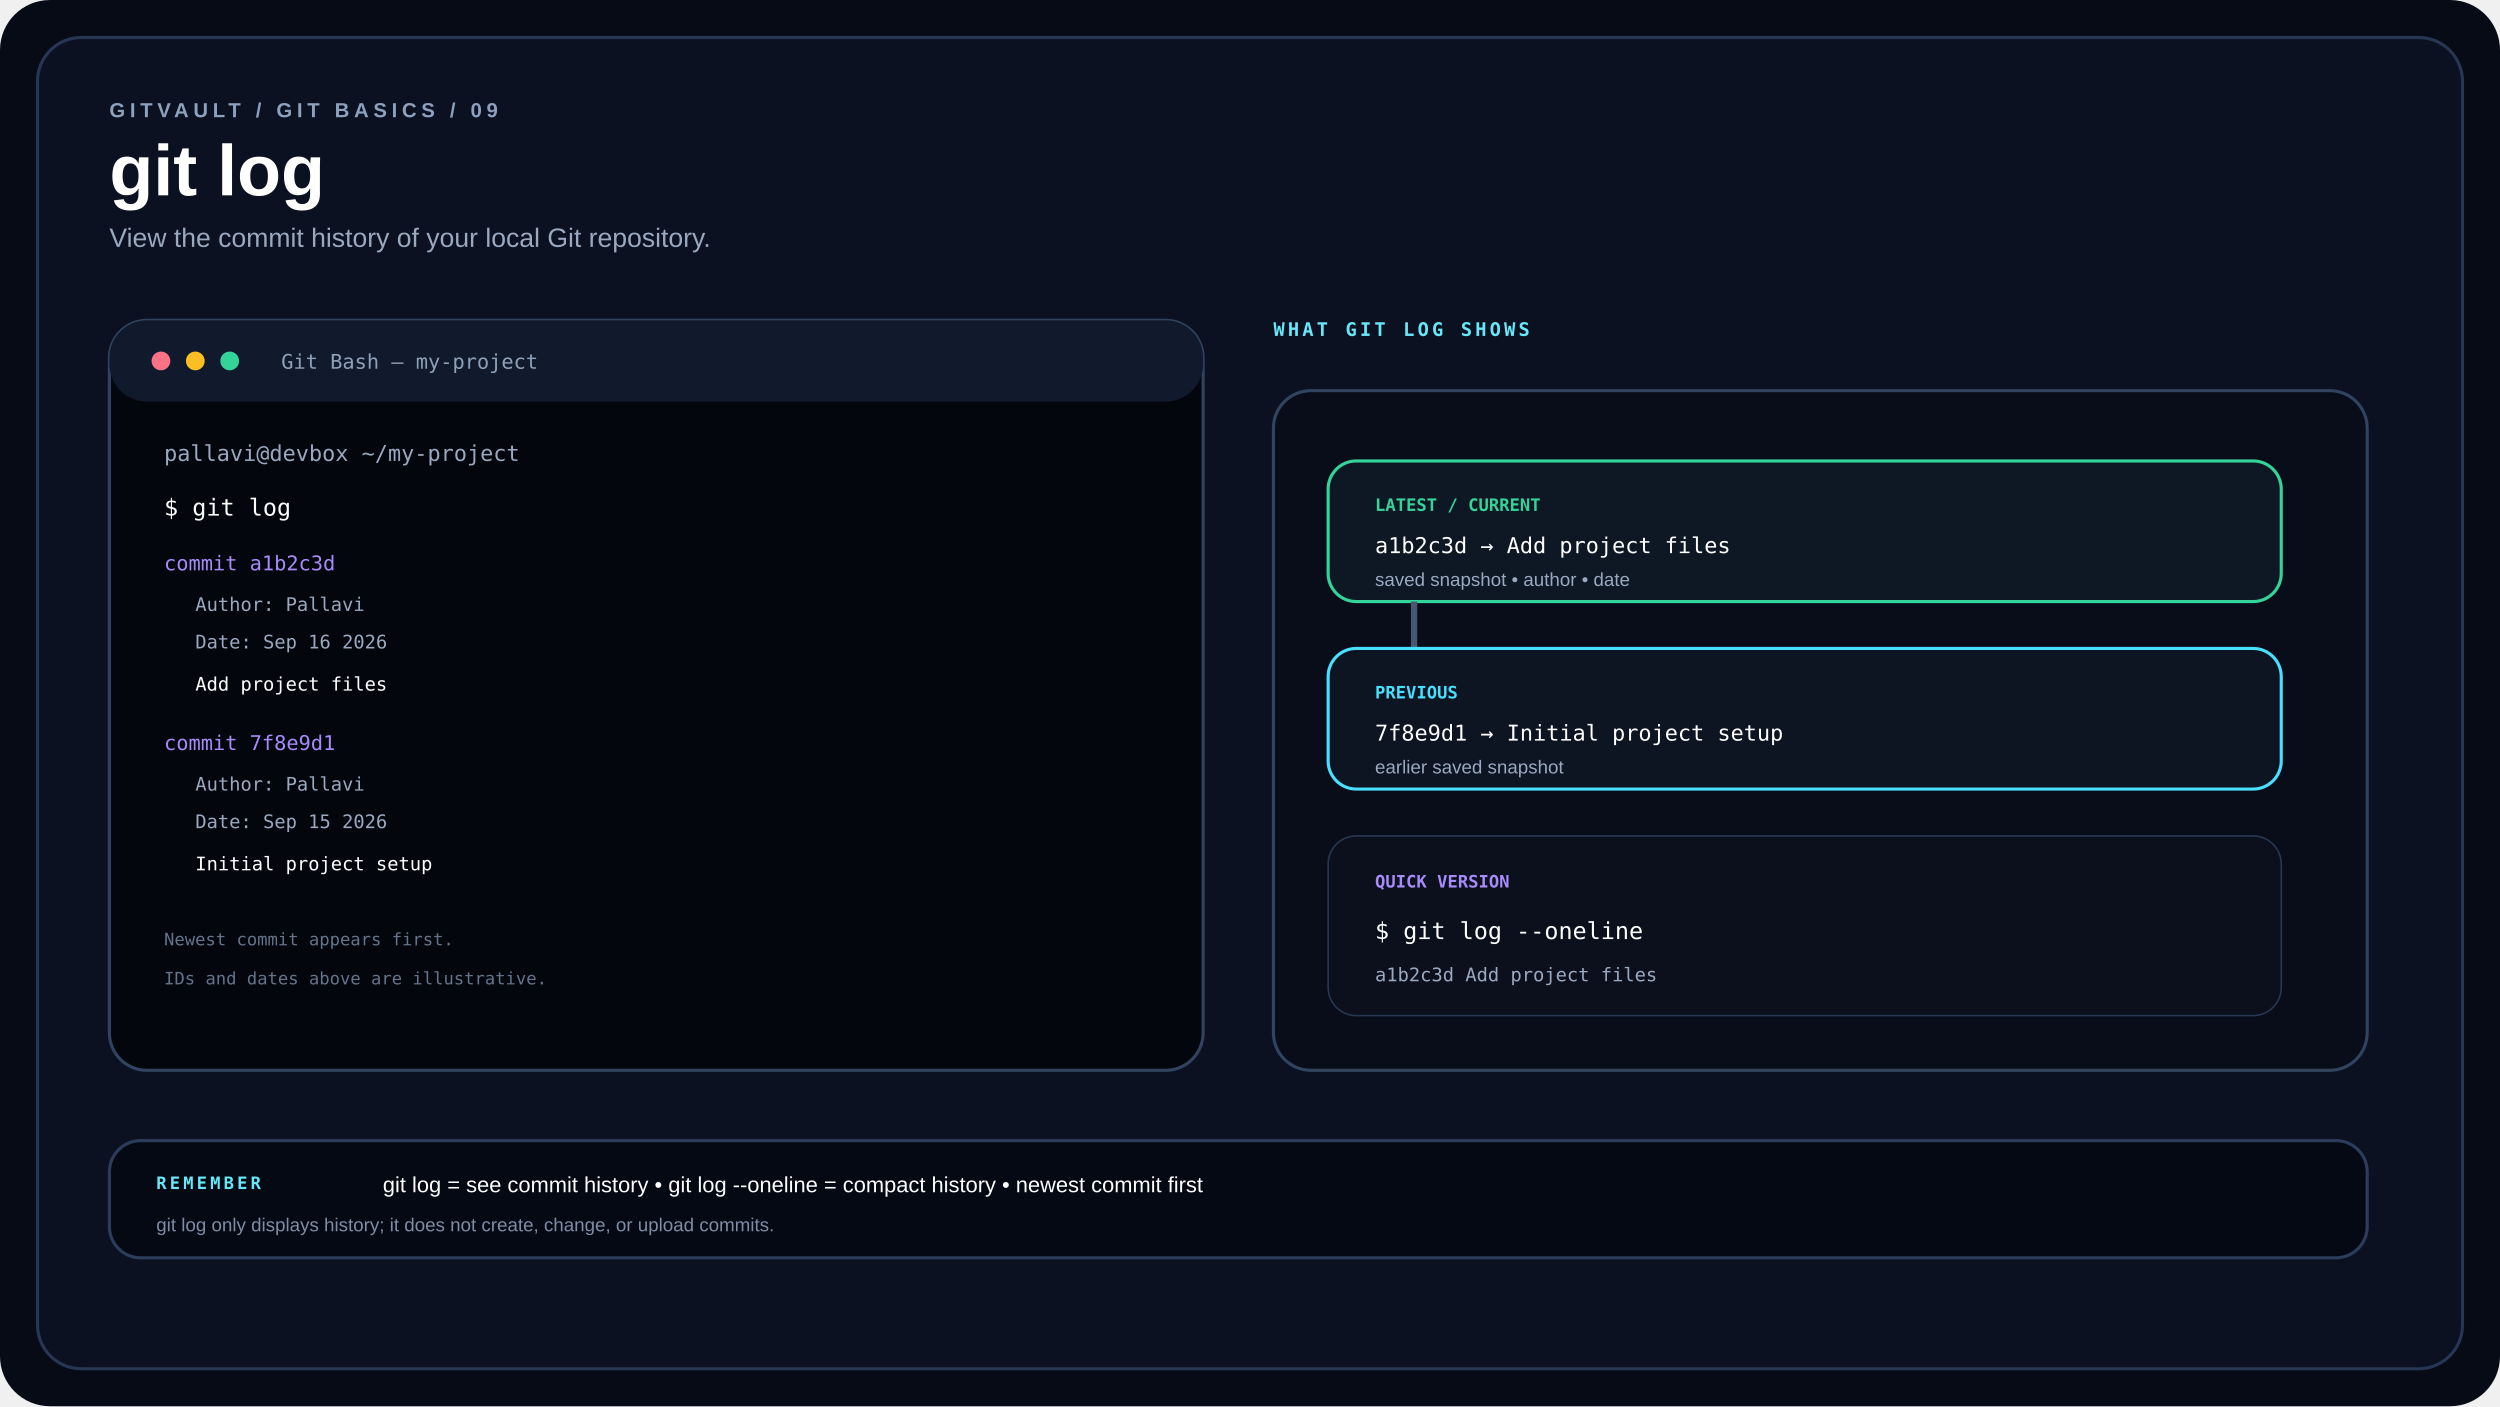
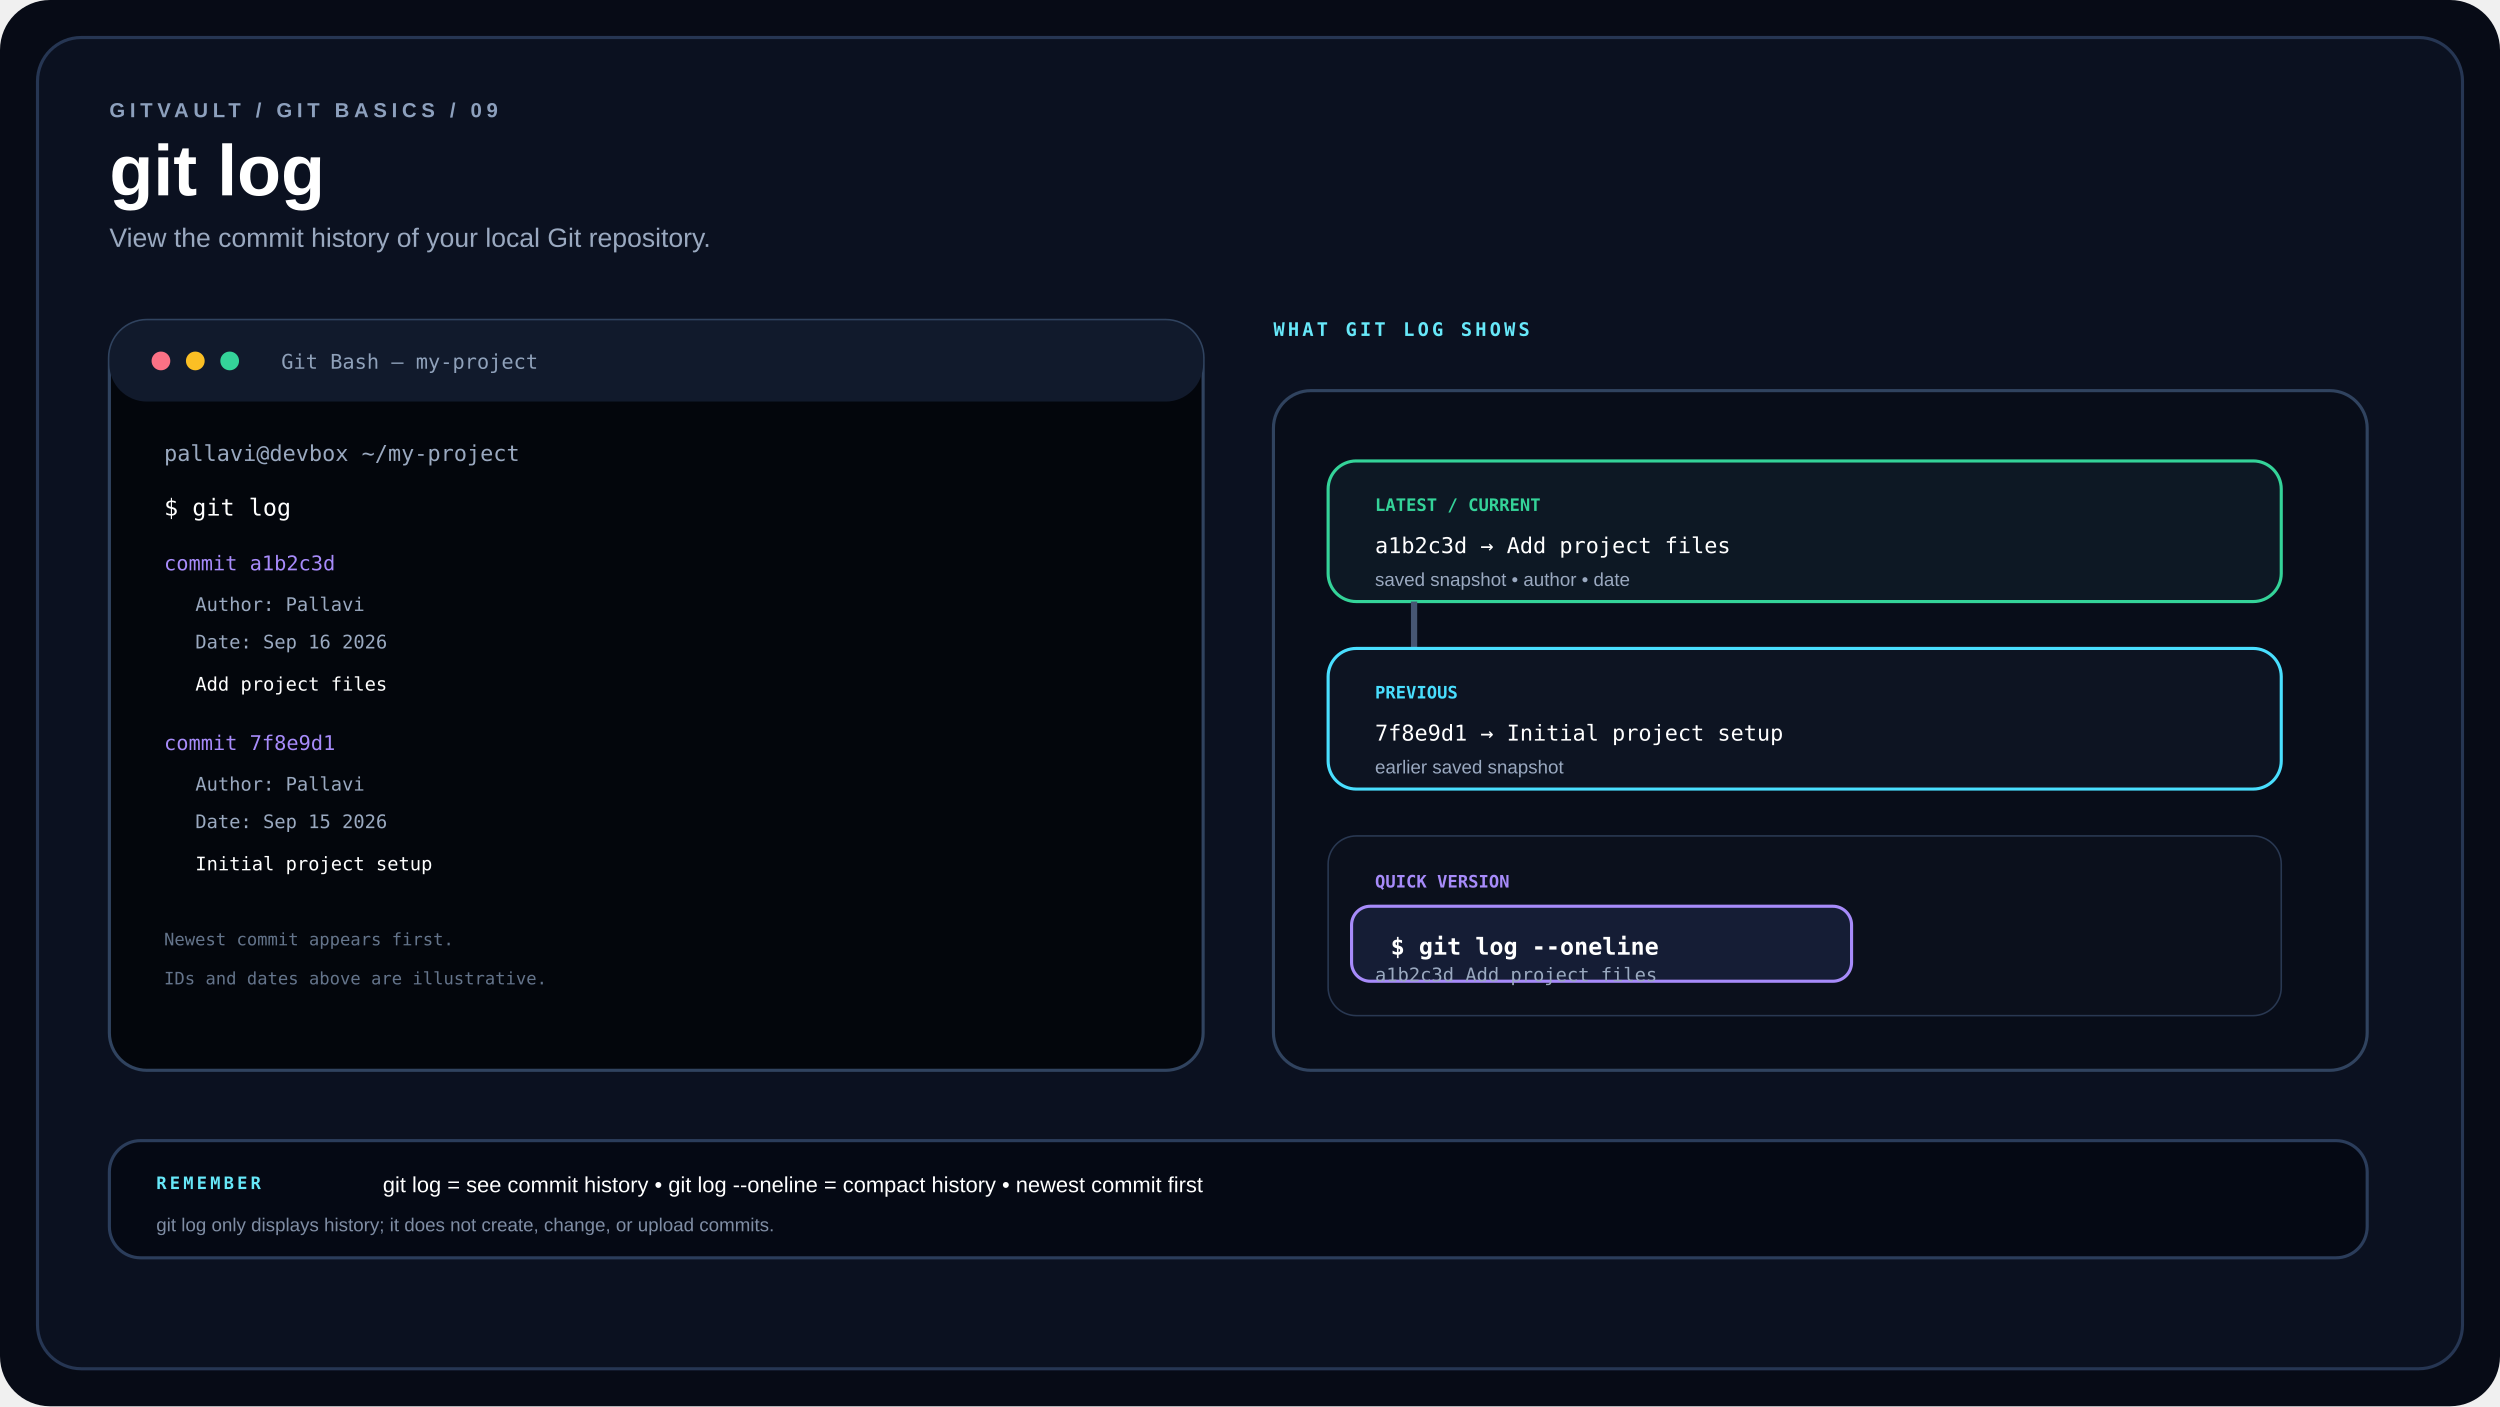
<svg xmlns="http://www.w3.org/2000/svg" width="1600" height="900" viewBox="0 0 1600 900">
  <rect width="1600" height="900" rx="32" fill="#070b16" />
  <rect x="24" y="24" width="1552" height="852" rx="28" fill="#0b1120" stroke="#263653" stroke-width="2" />
  <text x="70" y="75" fill="#8da0bd" font-family="Arial,sans-serif" font-size="13" font-weight="700" letter-spacing="3">GITVAULT / GIT BASICS / 09</text>
  <text x="70" y="125" fill="#fff" font-family="Arial,sans-serif" font-size="46" font-weight="800">git log</text>
  <text x="70" y="158" fill="#9aa9c0" font-family="Arial,sans-serif" font-size="17">View the commit history of your local Git repository.</text>
  <rect x="70" y="205" width="700" height="480" rx="24" fill="#03060c" stroke="#30435f" stroke-width="2" />
  <rect x="70" y="205" width="700" height="52" rx="24" fill="#111a2c" />
  <circle cx="103" cy="231" r="6" fill="#fb7185" />
  <circle cx="125" cy="231" r="6" fill="#fbbf24" />
  <circle cx="147" cy="231" r="6" fill="#34d399" />
  <text x="180" y="236" fill="#8fa1ba" font-family="monospace" font-size="13">Git Bash — my-project</text>
  <text x="105" y="295" fill="#9aa9c0" font-family="monospace" font-size="14">pallavi@devbox ~/my-project</text>
  <text x="105" y="330" fill="#fff" font-family="monospace" font-size="15">$ git log</text>
  <text x="105" y="365" fill="#a78bfa" font-family="monospace" font-size="13">commit a1b2c3d</text>
  <text x="125" y="391" fill="#9aa9c0" font-family="monospace" font-size="12">Author: Pallavi</text>
  <text x="125" y="415" fill="#9aa9c0" font-family="monospace" font-size="12">Date:   Sep 16 2026</text>
  <text x="125" y="442" fill="#fff" font-family="monospace" font-size="12">    Add project files</text>
  <text x="105" y="480" fill="#a78bfa" font-family="monospace" font-size="13">commit 7f8e9d1</text>
  <text x="125" y="506" fill="#9aa9c0" font-family="monospace" font-size="12">Author: Pallavi</text>
  <text x="125" y="530" fill="#9aa9c0" font-family="monospace" font-size="12">Date:   Sep 15 2026</text>
  <text x="125" y="557" fill="#fff" font-family="monospace" font-size="12">    Initial project setup</text>
  <text x="105" y="605" fill="#64748b" font-family="monospace" font-size="11">Newest commit appears first.</text>
  <text x="105" y="630" fill="#64748b" font-family="monospace" font-size="11">IDs and dates above are illustrative.</text>
  <text x="815" y="215" fill="#67e8f9" font-family="monospace" font-size="12" font-weight="700" letter-spacing="2">WHAT GIT LOG SHOWS</text>
  <rect x="815" y="250" width="700" height="435" rx="24" fill="#080d19" stroke="#30435f" stroke-width="2" />
  <rect x="850" y="295" width="610" height="90" rx="18" fill="#0d1824" stroke="#34d399" stroke-width="2" />
  <text x="880" y="327" fill="#34d399" font-family="monospace" font-size="11" font-weight="700">LATEST / CURRENT</text>
  <text x="880" y="354" fill="#fff" font-family="monospace" font-size="14">a1b2c3d  →  Add project files</text>
  <text x="880" y="375" fill="#9aa9c0" font-family="Arial,sans-serif" font-size="12">saved snapshot • author • date</text>
  <line x1="905" y1="385" x2="905" y2="415" stroke="#465673" stroke-width="4" />
  <rect x="850" y="415" width="610" height="90" rx="18" fill="#0d1422" stroke="#49dfff" stroke-width="2" />
  <text x="880" y="447" fill="#49dfff" font-family="monospace" font-size="11" font-weight="700">PREVIOUS</text>
  <text x="880" y="474" fill="#fff" font-family="monospace" font-size="14">7f8e9d1  →  Initial project setup</text>
  <text x="880" y="495" fill="#9aa9c0" font-family="Arial,sans-serif" font-size="12">earlier saved snapshot</text>
  <rect x="850" y="535" width="610" height="115" rx="18" fill="#0b101c" stroke="#293852" />
  <text x="880" y="568" fill="#a78bfa" font-family="monospace" font-size="11" font-weight="700">QUICK VERSION</text>
-   <text x="880" y="601" fill="#fff" font-family="monospace" font-size="15">$ git log --oneline</text>
+   <rect x="865" y="580" width="320" height="48" rx="12" fill="#151d35" stroke="#a78bfa" stroke-width="2" />
+   <text x="890" y="611" fill="#ffffff" font-family="monospace" font-size="15" font-weight="700">$ git log --oneline</text>
  <text x="880" y="628" fill="#9aa9c0" font-family="monospace" font-size="12">a1b2c3d Add project files</text>
  <rect x="70" y="730" width="1445" height="75" rx="20" fill="#050914" stroke="#2b3d5b" stroke-width="2" />
  <text x="100" y="761" fill="#67e8f9" font-family="monospace" font-size="11" font-weight="700" letter-spacing="2">REMEMBER</text>
  <text x="245" y="763" fill="#fff" font-family="Arial,sans-serif" font-size="14">git log = see commit history • git log --oneline = compact history • newest commit first</text>
  <text x="100" y="788" fill="#7f8da4" font-family="Arial,sans-serif" font-size="12">git log only displays history; it does not create, change, or upload commits.</text>
</svg>
